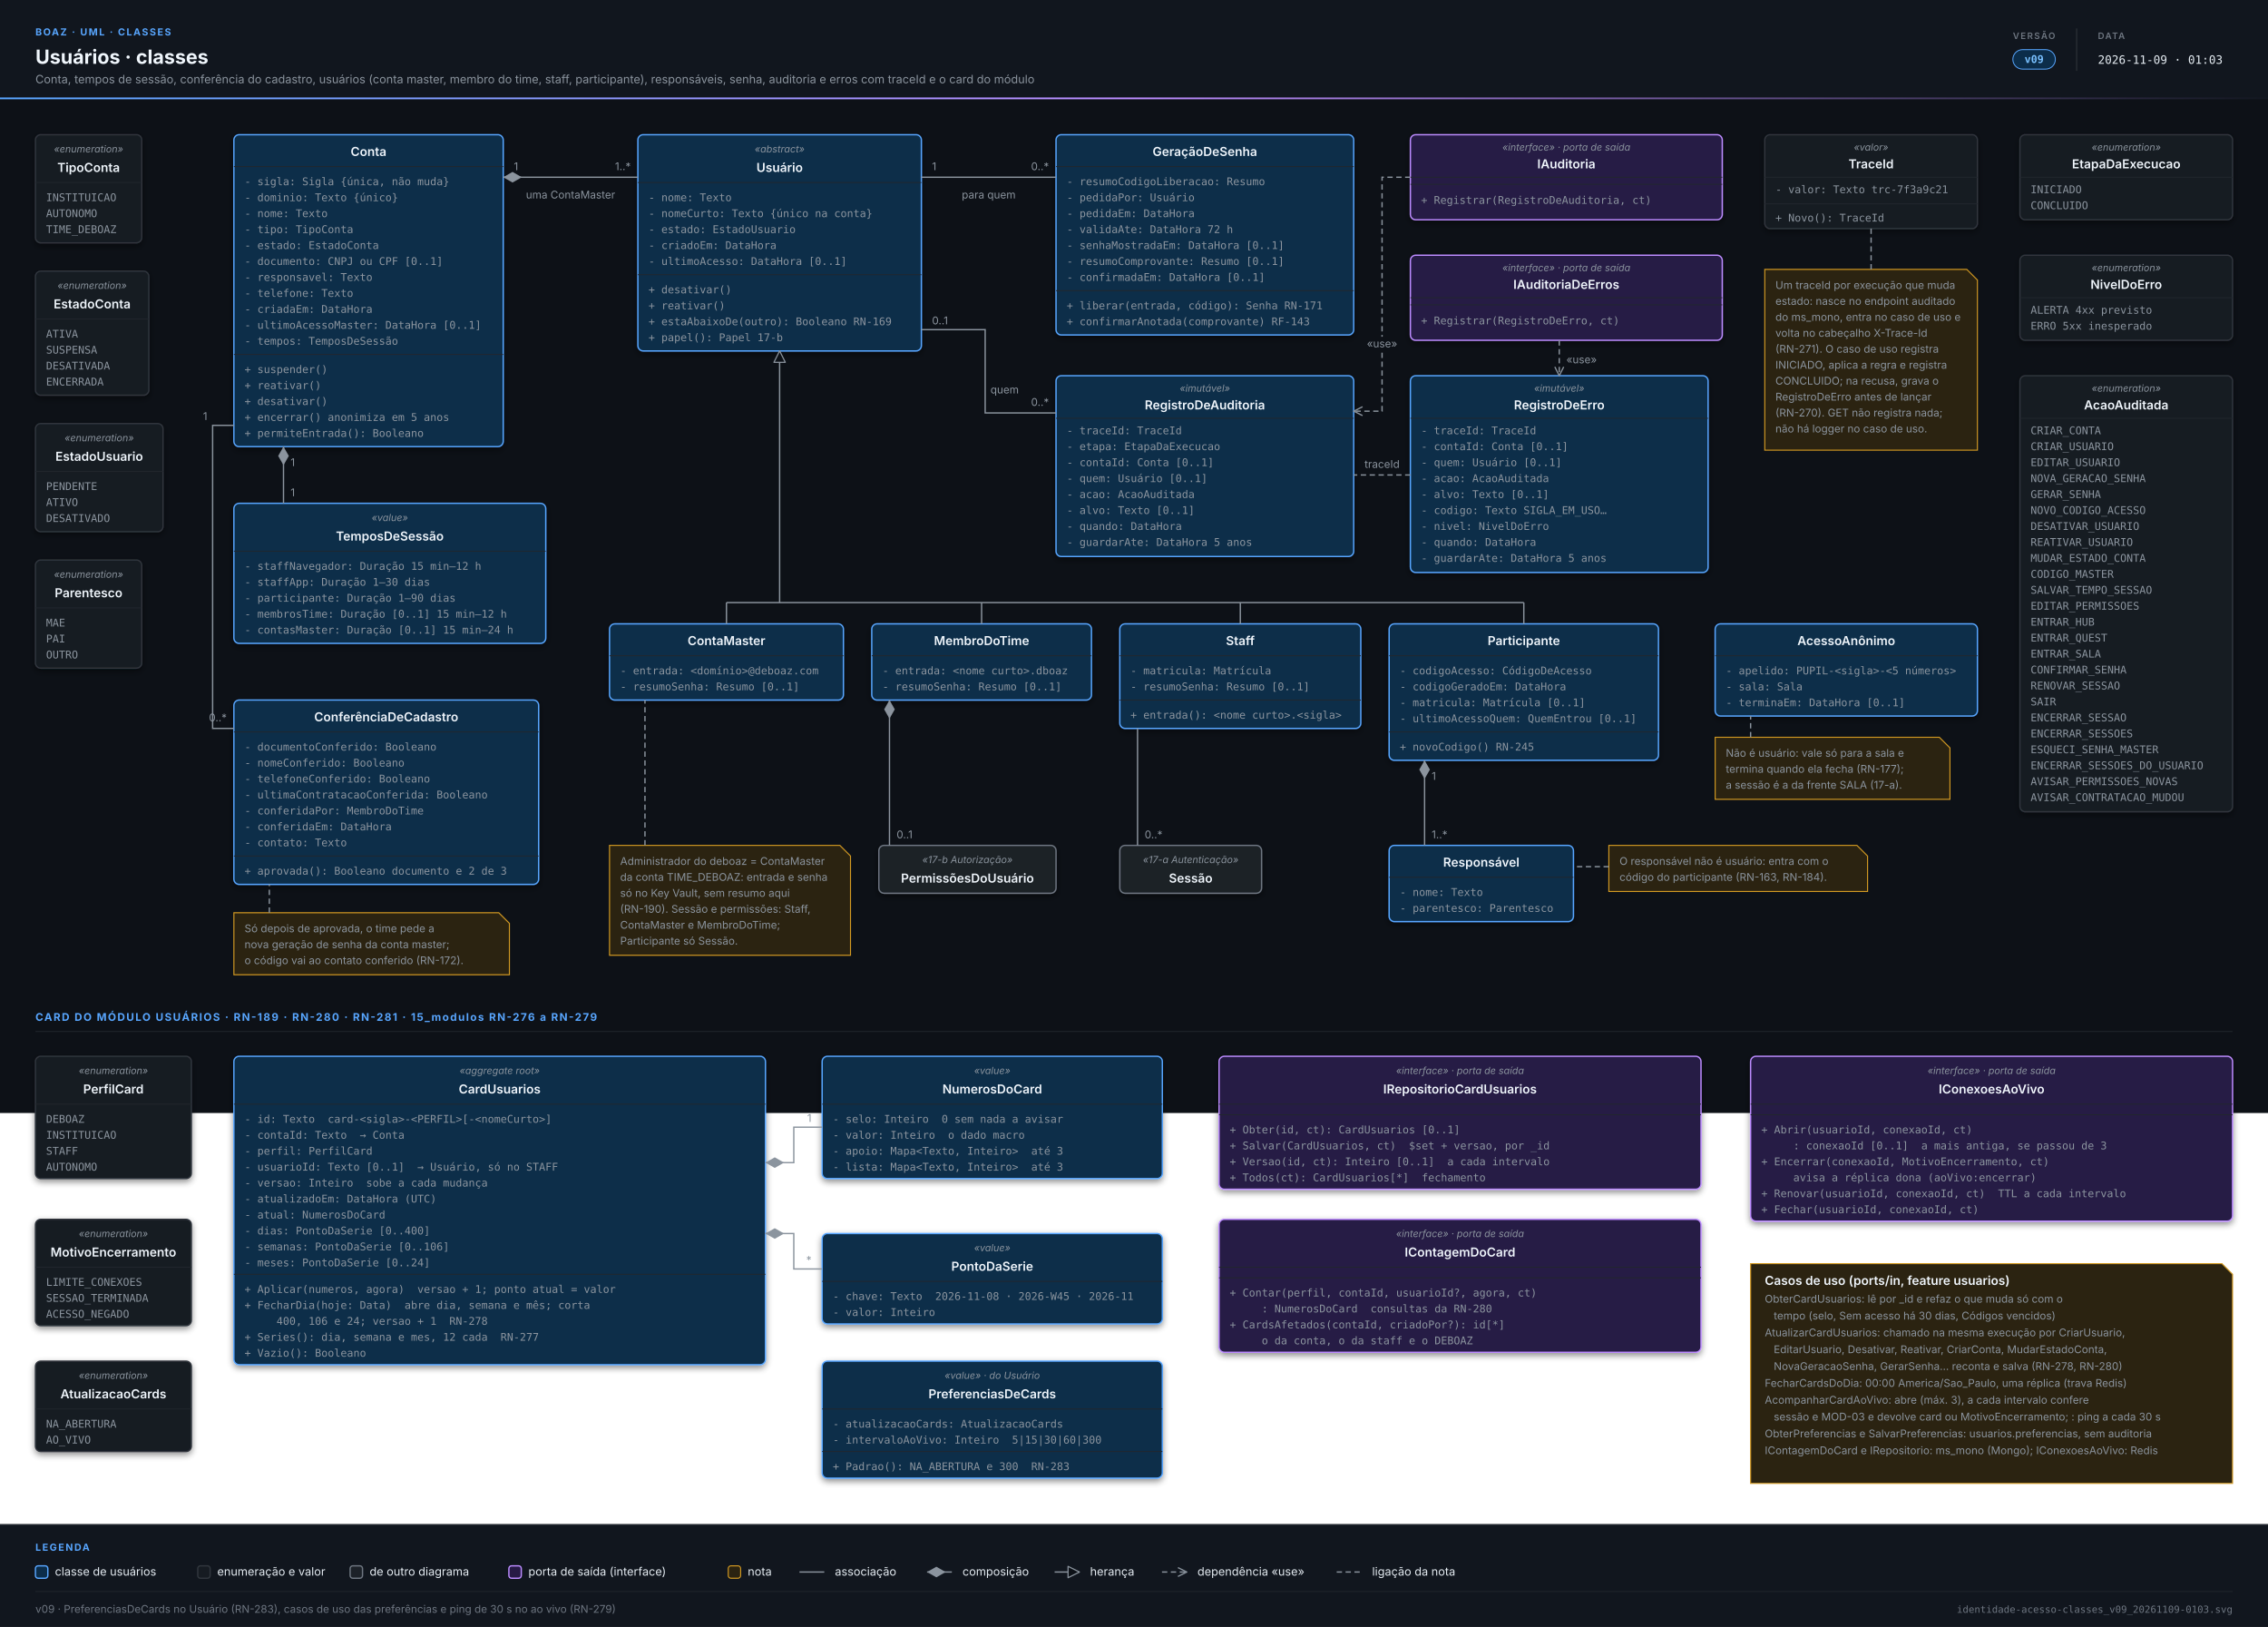
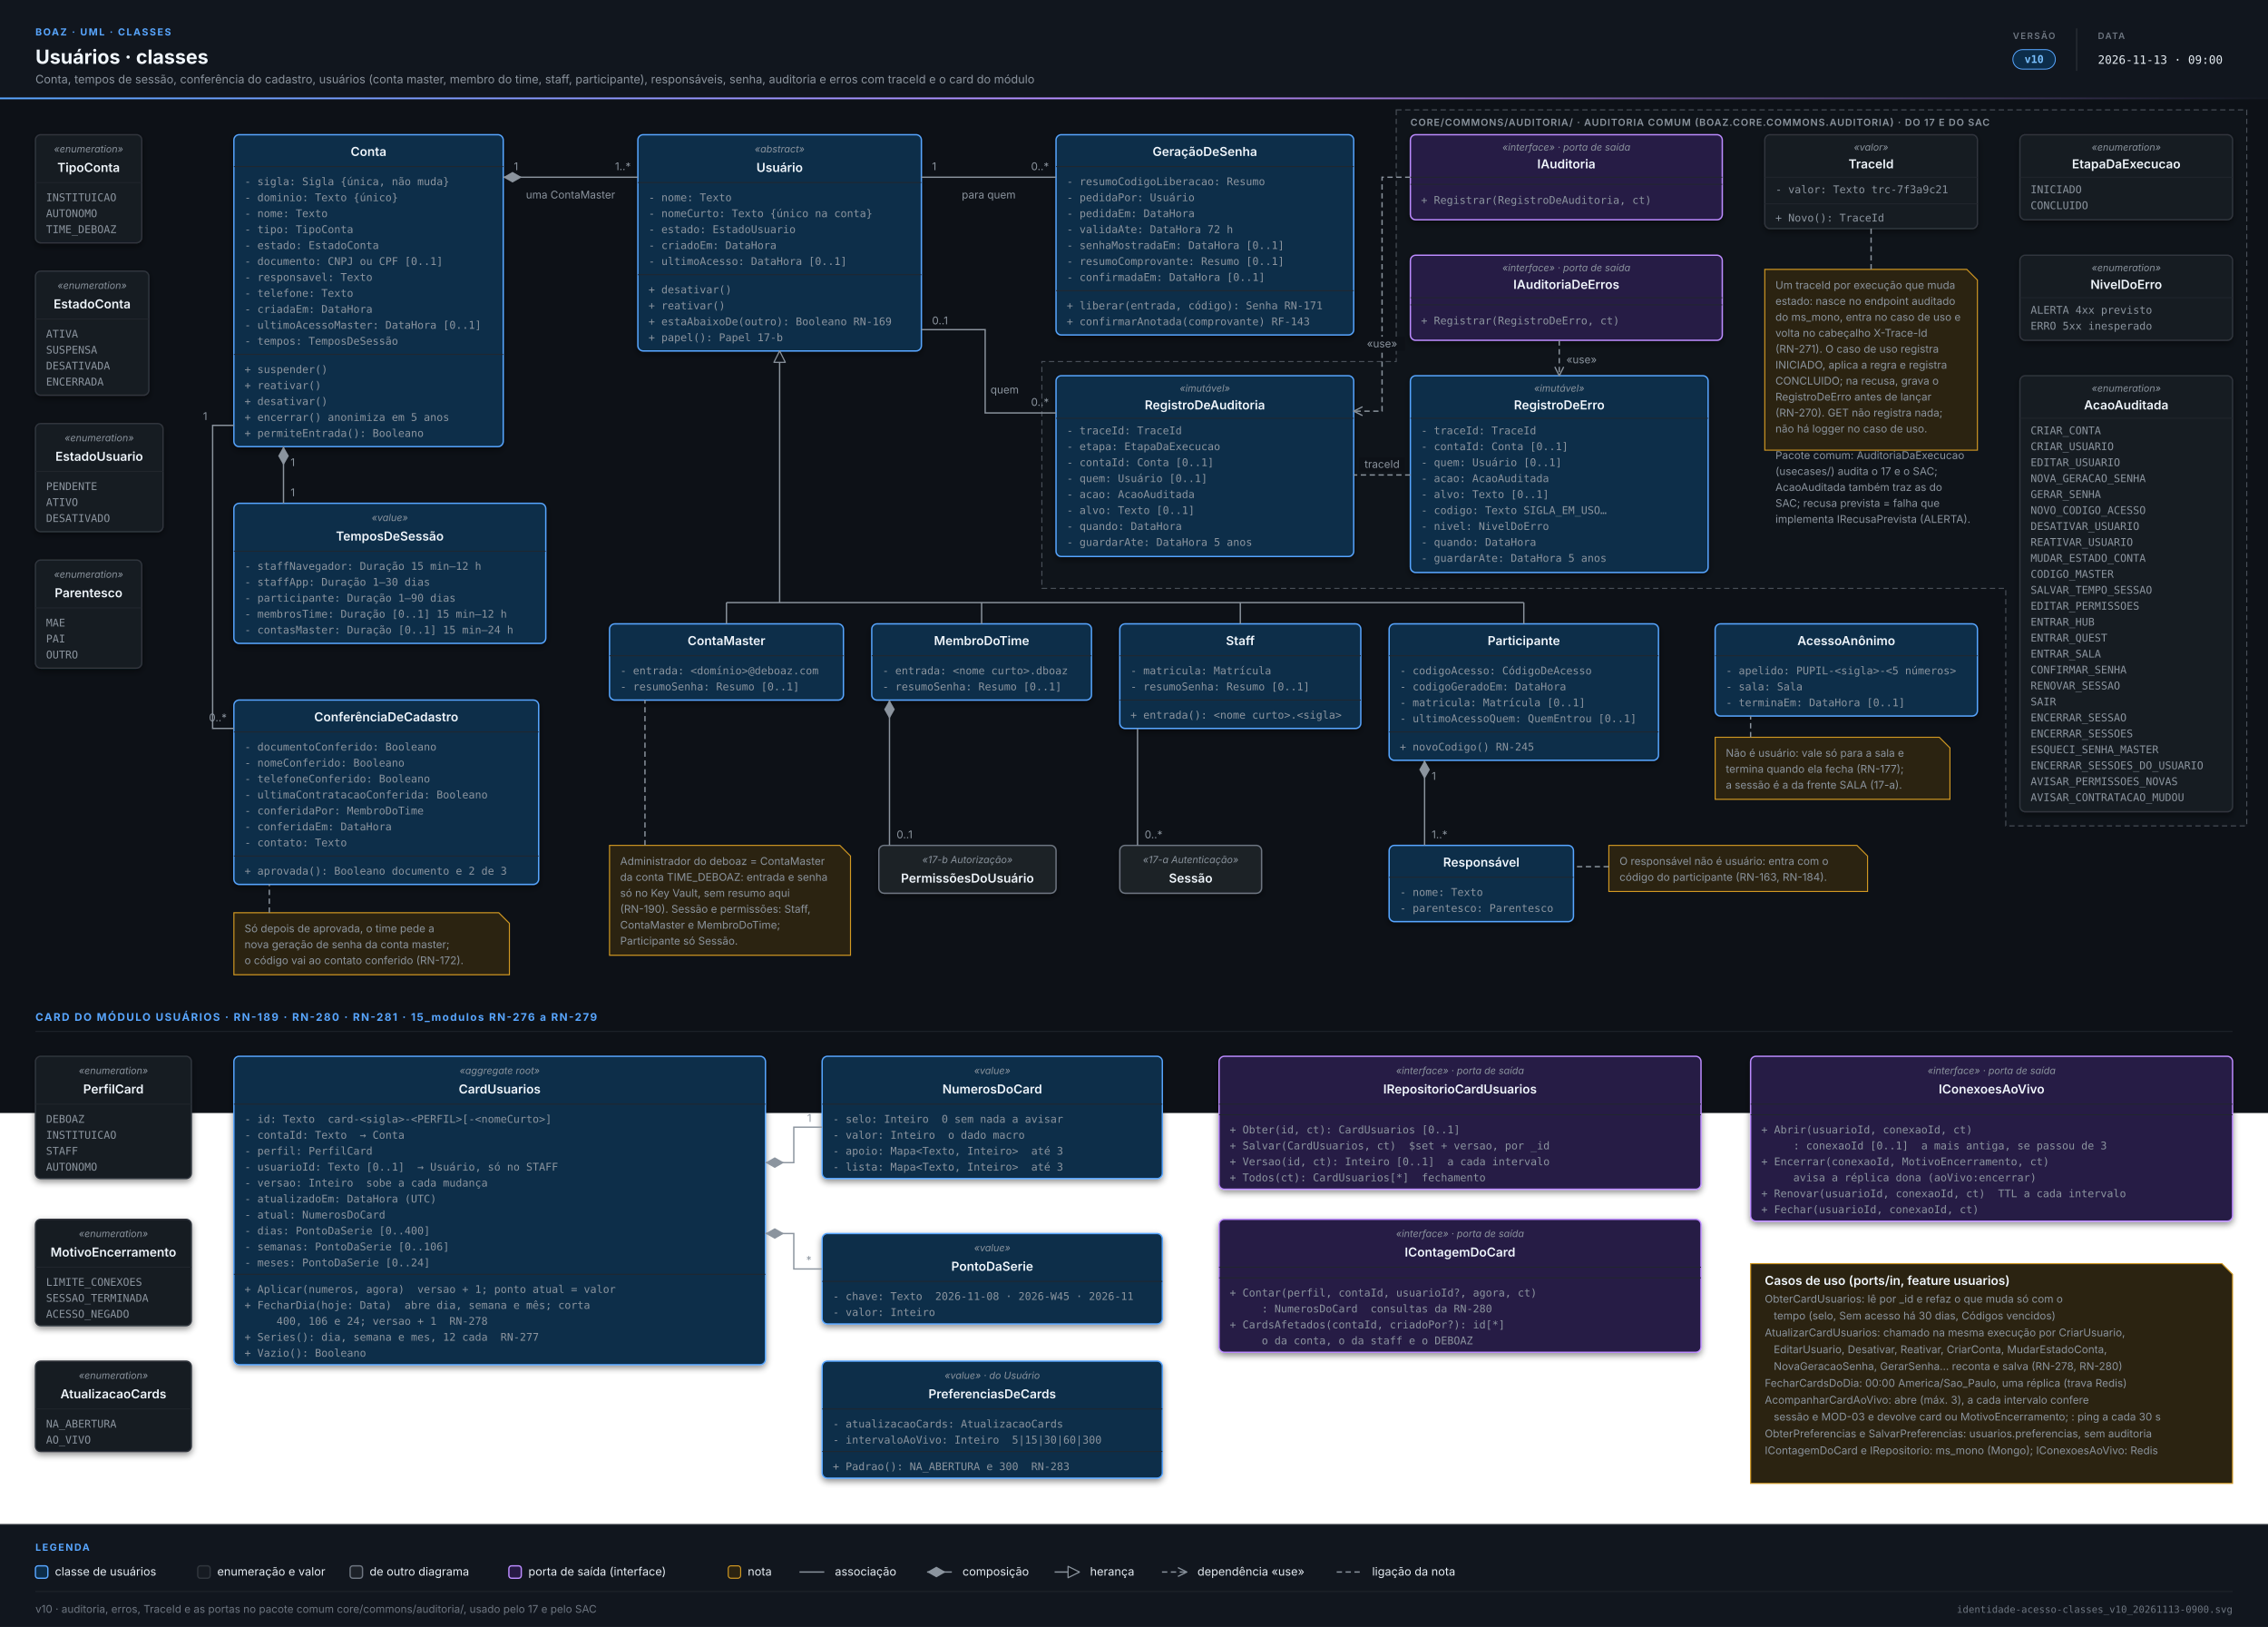
<svg xmlns="http://www.w3.org/2000/svg" viewBox="0 0 2560 1836" width="2560" height="1836">
  <style>
    /* ── base ─────────────────────────────────────────── */
    .bg            { fill: #0d1117; }
    :root          { background: #0d1117; } /* aberto sozinho no navegador, o fundo escuro cobre a janela toda */
    text           { font-family: Inter, "Segoe UI", Roboto, "Helvetica Neue", Helvetica, Arial, sans-serif; font-size: 13px; fill: #e6edf3; }
    .title         { font-size: 22px; font-weight: 700; fill: #f0f6fc; }
    .subtitle      { font-size: 13px; fill: #8b949e; }
    .section       { font-size: 12px; font-weight: 700; letter-spacing: 0.12em; fill: #58a6ff; }
    .label         { font-size: 13px; fill: #e6edf3; }
    .label-strong  { font-size: 14px; font-weight: 600; fill: #f0f6fc; }
    .label-underline { text-decoration: underline; }
    .muted         { font-size: 12px; fill: #8b949e; }
    .mono          { font-family: "JetBrains Mono", "SF Mono", Menlo, Consolas, monospace; font-size: 12px; fill: #8b949e; }
    .divider       { stroke: #21262d; stroke-width: 1; }
    .panel         { fill: #10151c; stroke: #21262d; stroke-width: 1; }

    /* ── nós: uma cor por papel, no máximo 4 por diagrama ── */
    .node          { fill: #161b22; stroke: #30363d; stroke-width: 1.5; }
    .node-face     { fill: #21262d; stroke: #30363d; stroke-width: 1.5; stroke-linejoin: round; }
    .node-blue     { fill: #0c2d4a; stroke: #58a6ff; stroke-width: 1.5; }
    .node-green    { fill: #0f2e1b; stroke: #3fb950; stroke-width: 1.5; }
    .node-purple   { fill: #271a45; stroke: #bc8cff; stroke-width: 1.5; }
    .node-orange   { fill: #3a2410; stroke: #f0883e; stroke-width: 1.5; }
    .node-red      { fill: #3b1219; stroke: #f85149; stroke-width: 1.5; }
    .node-external { fill: #1c2128; stroke: #6e7681; stroke-width: 1.5; }

    /* ── fronteiras (conta, região, rede, módulo) ─────── */
    .boundary       { fill: #161b22; fill-opacity: 0.35; stroke: #484f58; stroke-width: 1.2; stroke-dasharray: 6 4; }
    .boundary-label { font-size: 11px; font-weight: 600; letter-spacing: 0.08em; fill: #8b949e; }

    /* ── arestas e comunicação ─────────────────────────── */
    .edge          { fill: none; stroke: #8b949e; stroke-width: 1.5; }
    .edge-accent   { fill: none; stroke: #58a6ff; stroke-width: 1.8; }
    .edge-async    { stroke-dasharray: 6 4; }
    .edge-data     { stroke-dasharray: 1 5; stroke-linecap: round; stroke-width: 2.2; }
    .edge-label-bg { fill: #0d1117; }
    .arrow-head    { fill: #8b949e; }
    .arrow-accent  { fill: #58a6ff; }
    .lifeline      { stroke: #30363d; stroke-width: 1.2; stroke-dasharray: 4 4; }
    .chip          { fill: #21262d; stroke: #30363d; stroke-width: 1; }
    .chip-text     { font-family: "JetBrains Mono", "SF Mono", Menlo, Consolas, monospace; font-size: 11px; fill: #c9d1d9; }

    /* ── ícones neutros (#ic-*, #uml-*) ───────────────── */
    .ico           { fill: none; stroke: #c9d1d9; stroke-width: 1.5; stroke-linecap: round; stroke-linejoin: round; }
    .ico-fill      { fill: #c9d1d9; }
    .ico-solid     { fill: #161b22; stroke: #c9d1d9; stroke-width: 1.5; stroke-linejoin: round; }

    /* ── notação UML ───────────────────────────────────── */
    .ink           { fill: #e6edf3; }
    .ink-ring      { fill: none; stroke: #e6edf3; stroke-width: 1.5; }
    .node-note     { fill: #2b2311; stroke: #d29922; stroke-width: 1.2; }
    .uml-keyword   { font-size: 11px; font-style: italic; fill: #8b949e; }
    .activation    { fill: #21262d; stroke: #8b949e; stroke-width: 1.2; }
    .frame-tag     { fill: #21262d; stroke: #484f58; stroke-width: 1.2; }
    .frame-op      { font-size: 11px; font-weight: 700; fill: #c9d1d9; }
    .arrow-open    { fill: none; stroke: #8b949e; stroke-width: 1.4; stroke-linejoin: round; }
    .arrow-hollow  { fill: #0d1117; stroke: #8b949e; stroke-width: 1.2; stroke-linejoin: round; }

    /* ── marca d'água: topo e rodapé (seção 7) ────────── */
    .wm-band       { fill: #11161e; }
    .wm-accent     { fill: url(#marca-acento); }
    .wm-sep        { stroke: #30363d; stroke-width: 1; }
    .wm-frame      { fill: none; stroke: #30363d; stroke-width: 1; }
    .wm-eyebrow    { font-size: 11px; font-weight: 700; letter-spacing: 0.14em; fill: #58a6ff; }
    .wm-meta-label { font-size: 10px; font-weight: 600; letter-spacing: 0.14em; fill: #6e7681; }
    .wm-meta-value { font-family: "JetBrains Mono", "SF Mono", Menlo, Consolas, monospace; font-size: 13px; fill: #e6edf3; }
    .wm-badge      { fill: #0c2d4a; stroke: #58a6ff; stroke-width: 1; }
    .wm-badge-text { font-family: "JetBrains Mono", "SF Mono", Menlo, Consolas, monospace; font-size: 12px; font-weight: 700; fill: #79c0ff; }
    .wm-file       { font-family: "JetBrains Mono", "SF Mono", Menlo, Consolas, monospace; font-size: 11px; fill: #6e7681; }
    .footer        { font-size: 12px; fill: #6e7681; }
  </style>
  <defs>
    <marker id="seta" viewBox="0 0 10 10" refX="9" refY="5" markerWidth="7" markerHeight="7" orient="auto-start-reverse">
      <path d="M0,0 L10,5 L0,10 z" class="arrow-head" />
    </marker>
    <marker id="seta-destaque" viewBox="0 0 10 10" refX="9" refY="5" markerWidth="7" markerHeight="7" orient="auto-start-reverse">
      <path d="M0,0 L10,5 L0,10 z" class="arrow-accent" />
    </marker>
    <marker id="seta-aberta" viewBox="-1 -1 12 12" refX="10" refY="5" markerWidth="8" markerHeight="8" orient="auto-start-reverse">
      <path d="M0,0 L10,5 L0,10" class="arrow-open" />
    </marker>
    <marker id="heranca" viewBox="-1 -1 14 14" refX="12" refY="6" markerWidth="10" markerHeight="10" orient="auto-start-reverse">
      <path d="M0,0 L12,6 L0,12 z" class="arrow-hollow" />
    </marker>
    <marker id="extensao" viewBox="-1 -1 14 14" refX="12" refY="6" markerWidth="10" markerHeight="10" orient="auto-start-reverse">
      <path d="M0,0 L12,6 L0,12 z" class="arrow-head" />
    </marker>
    <marker id="composicao" viewBox="-1 -1 16 10" refX="14" refY="4" markerWidth="16" markerHeight="11" orient="auto-start-reverse">
      <path d="M0,4 L7,0 L14,4 L7,8 z" class="arrow-head" />
    </marker>
    <marker id="agregacao" viewBox="-1 -1 16 10" refX="14" refY="4" markerWidth="16" markerHeight="11" orient="auto-start-reverse">
      <path d="M0,4 L7,0 L14,4 L7,8 z" class="arrow-hollow" />
    </marker>
    <marker id="er-um" viewBox="0 0 16 12" refX="16" refY="6" markerWidth="16" markerHeight="12" markerUnits="userSpaceOnUse" orient="auto-start-reverse">
      <path d="M6,0 V12 M10,0 V12" class="arrow-open" />
    </marker>
    <marker id="er-muitos" viewBox="0 0 16 12" refX="16" refY="6" markerWidth="16" markerHeight="12" markerUnits="userSpaceOnUse" orient="auto-start-reverse">
      <path d="M4,0 V12 M6,6 L16,0 M6,6 L16,12" class="arrow-open" />
    </marker>
    <filter id="sombra" x="-10%" y="-10%" width="120%" height="140%">
      <feDropShadow dx="0" dy="3" stdDeviation="4" flood-color="#000000" flood-opacity="0.45" />
    </filter>
    <linearGradient id="marca-acento" x1="0" y1="0" x2="1" y2="0">
      <stop offset="0" stop-color="#58a6ff" />
      <stop offset="0.5" stop-color="#bc8cff" />
      <stop offset="1" stop-color="#bc8cff" stop-opacity="0" />
    </linearGradient>
  </defs>
  <rect class="bg" x="0" y="0" width="2560" height="1256" />
  <g id="marca-topo">
    <rect class="wm-band" x="0" y="0" width="2560" height="112" />
    <rect class="wm-accent" x="0" y="110" width="2560" height="2" />
    <text class="wm-eyebrow" x="40" y="40">BOAZ · UML · CLASSES</text>
    <text class="title" x="40" y="72">Usuários · classes</text>
    <text class="subtitle" x="40" y="94">Conta, tempos de sessão, conferência do cadastro, usuários (conta master, membro do time, staff, participante), responsáveis, senha, auditoria e erros com traceId e o card do módulo</text>
    <text class="wm-meta-label" x="2272" y="44">VERSÃO</text>
    <rect class="wm-badge" x="2272" y="56" width="48" height="22" rx="11" />
-     <text class="wm-badge-text" x="2296" y="71" text-anchor="middle">v09</text>
+     <text class="wm-badge-text" x="2296" y="71" text-anchor="middle">v10</text>
    <line class="wm-sep" x1="2344" y1="32" x2="2344" y2="80" />
    <text class="wm-meta-label" x="2368" y="44">DATA</text>
-     <text class="wm-meta-value" x="2368" y="72">2026-11-09 · 01:03</text>
+     <text class="wm-meta-value" x="2368" y="72">2026-11-13 · 09:00</text>
  </g>
  <g id="desenho" transform="translate(0,152)">
+     <g id="pacote-auditoria">
+       <path class="boundary" d="M1576,-28 H2536 V780 H2264 V512 H1176 V256 H1576 Z" />
+       <text class="boundary-label" x="1592" y="-10">CORE/COMMONS/AUDITORIA/ · AUDITORIA COMUM (BOAZ.CORE.COMMONS.AUDITORIA) · DO 17 E DO SAC</text>
+     </g>
    <g id="tipo-conta" filter="url(#sombra)">
      <rect class="node" x="40" y="0" width="120" height="122" rx="6" />
    </g>
    <text class="uml-keyword" x="100.0" y="20" text-anchor="middle">«enumeration»</text>
    <text class="label-strong" x="100.0" y="42" text-anchor="middle">TipoConta</text>
    <line class="divider" x1="40" y1="54" x2="160" y2="54" />
    <text class="mono" x="52" y="75">INSTITUICAO</text>
    <text class="mono" x="52" y="93">AUTONOMO</text>
    <text class="mono" x="52" y="111">TIME_DEBOAZ</text>
    <g id="estado-conta" filter="url(#sombra)">
      <rect class="node" x="40" y="154" width="128" height="140" rx="6" />
    </g>
    <text class="uml-keyword" x="104.0" y="174" text-anchor="middle">«enumeration»</text>
    <text class="label-strong" x="104.0" y="196" text-anchor="middle">EstadoConta</text>
    <line class="divider" x1="40" y1="208" x2="168" y2="208" />
    <text class="mono" x="52" y="229">ATIVA</text>
    <text class="mono" x="52" y="247">SUSPENSA</text>
    <text class="mono" x="52" y="265">DESATIVADA</text>
    <text class="mono" x="52" y="283">ENCERRADA</text>
    <g id="estado-usuario" filter="url(#sombra)">
      <rect class="node" x="40" y="326" width="144" height="122" rx="6" />
    </g>
    <text class="uml-keyword" x="112.0" y="346" text-anchor="middle">«enumeration»</text>
    <text class="label-strong" x="112.0" y="368" text-anchor="middle">EstadoUsuario</text>
    <line class="divider" x1="40" y1="380" x2="184" y2="380" />
    <text class="mono" x="52" y="401">PENDENTE</text>
    <text class="mono" x="52" y="419">ATIVO</text>
    <text class="mono" x="52" y="437">DESATIVADO</text>
    <g id="parentesco" filter="url(#sombra)">
      <rect class="node" x="40" y="480" width="120" height="122" rx="6" />
    </g>
    <text class="uml-keyword" x="100.0" y="500" text-anchor="middle">«enumeration»</text>
    <text class="label-strong" x="100.0" y="522" text-anchor="middle">Parentesco</text>
    <line class="divider" x1="40" y1="534" x2="160" y2="534" />
    <text class="mono" x="52" y="555">MAE</text>
    <text class="mono" x="52" y="573">PAI</text>
    <text class="mono" x="52" y="591">OUTRO</text>
    <g id="conta" filter="url(#sombra)">
      <rect class="node-blue" x="264" y="0" width="304" height="352" rx="6" />
    </g>
    <text class="label-strong" x="416.0" y="24" text-anchor="middle">Conta</text>
    <line class="divider" x1="264" y1="36" x2="568" y2="36" />
    <text class="mono" x="276" y="57">- sigla: Sigla {única, não muda}</text>
    <text class="mono" x="276" y="75">- dominio: Texto {único}</text>
    <text class="mono" x="276" y="93">- nome: Texto</text>
    <text class="mono" x="276" y="111">- tipo: TipoConta</text>
    <text class="mono" x="276" y="129">- estado: EstadoConta</text>
    <text class="mono" x="276" y="147">- documento: CNPJ ou CPF [0..1]</text>
    <text class="mono" x="276" y="165">- responsavel: Texto</text>
    <text class="mono" x="276" y="183">- telefone: Texto</text>
    <text class="mono" x="276" y="201">- criadaEm: DataHora</text>
    <text class="mono" x="276" y="219">- ultimoAcessoMaster: DataHora [0..1]</text>
    <text class="mono" x="276" y="237">- tempos: TemposDeSessão</text>
    <line class="divider" x1="264" y1="248" x2="568" y2="248" />
    <text class="mono" x="276" y="269">+ suspender()</text>
    <text class="mono" x="276" y="287">+ reativar()</text>
    <text class="mono" x="276" y="305">+ desativar()</text>
    <text class="mono" x="276" y="323">+ encerrar()  anonimiza em 5 anos</text>
    <text class="mono" x="276" y="341">+ permiteEntrada(): Booleano</text>
    <g id="tempos" filter="url(#sombra)">
      <rect class="node-blue" x="264" y="416" width="352" height="158" rx="6" />
    </g>
    <text class="uml-keyword" x="440.0" y="436" text-anchor="middle">«value»</text>
    <text class="label-strong" x="440.0" y="458" text-anchor="middle">TemposDeSessão</text>
    <line class="divider" x1="264" y1="470" x2="616" y2="470" />
    <text class="mono" x="276" y="491">- staffNavegador: Duração  15 min–12 h</text>
    <text class="mono" x="276" y="509">- staffApp: Duração  1–30 dias</text>
    <text class="mono" x="276" y="527">- participante: Duração  1–90 dias</text>
    <text class="mono" x="276" y="545">- membrosTime: Duração [0..1]  15 min–12 h</text>
    <text class="mono" x="276" y="563">- contasMaster: Duração [0..1]  15 min–24 h</text>
    <g id="conferencia" filter="url(#sombra)">
      <rect class="node-blue" x="264" y="638" width="344" height="208" rx="6" />
    </g>
    <text class="label-strong" x="436.0" y="662" text-anchor="middle">ConferênciaDeCadastro</text>
    <line class="divider" x1="264" y1="674" x2="608" y2="674" />
    <text class="mono" x="276" y="695">- documentoConferido: Booleano</text>
    <text class="mono" x="276" y="713">- nomeConferido: Booleano</text>
    <text class="mono" x="276" y="731">- telefoneConferido: Booleano</text>
    <text class="mono" x="276" y="749">- ultimaContratacaoConferida: Booleano</text>
    <text class="mono" x="276" y="767">- conferidaPor: MembroDoTime</text>
    <text class="mono" x="276" y="785">- conferidaEm: DataHora</text>
    <text class="mono" x="276" y="803">- contato: Texto</text>
    <line class="divider" x1="264" y1="814" x2="608" y2="814" />
    <text class="mono" x="276" y="835">+ aprovada(): Booleano  documento e 2 de 3</text>
    <g id="usuario" filter="url(#sombra)">
      <rect class="node-blue" x="720" y="0" width="320" height="244" rx="6" />
    </g>
    <text class="uml-keyword" x="880.0" y="20" text-anchor="middle">«abstract»</text>
    <text class="label-strong" x="880.0" y="42" text-anchor="middle">Usuário</text>
    <line class="divider" x1="720" y1="54" x2="1040" y2="54" />
    <text class="mono" x="732" y="75">- nome: Texto</text>
    <text class="mono" x="732" y="93">- nomeCurto: Texto {único na conta}</text>
    <text class="mono" x="732" y="111">- estado: EstadoUsuario</text>
    <text class="mono" x="732" y="129">- criadoEm: DataHora</text>
    <text class="mono" x="732" y="147">- ultimoAcesso: DataHora [0..1]</text>
    <line class="divider" x1="720" y1="158" x2="1040" y2="158" />
    <text class="mono" x="732" y="179">+ desativar()</text>
    <text class="mono" x="732" y="197">+ reativar()</text>
    <text class="mono" x="732" y="215">+ estaAbaixoDe(outro): Booleano  RN-169</text>
    <text class="mono" x="732" y="233">+ papel(): Papel  17-b</text>
    <g id="geracao" filter="url(#sombra)">
      <rect class="node-blue" x="1192" y="0" width="336" height="226" rx="6" />
    </g>
    <text class="label-strong" x="1360.0" y="24" text-anchor="middle">GeraçãoDeSenha</text>
    <line class="divider" x1="1192" y1="36" x2="1528" y2="36" />
    <text class="mono" x="1204" y="57">- resumoCodigoLiberacao: Resumo</text>
    <text class="mono" x="1204" y="75">- pedidaPor: Usuário</text>
    <text class="mono" x="1204" y="93">- pedidaEm: DataHora</text>
    <text class="mono" x="1204" y="111">- validaAte: DataHora  72 h</text>
    <text class="mono" x="1204" y="129">- senhaMostradaEm: DataHora [0..1]</text>
    <text class="mono" x="1204" y="147">- resumoComprovante: Resumo [0..1]</text>
    <text class="mono" x="1204" y="165">- confirmadaEm: DataHora [0..1]</text>
    <line class="divider" x1="1192" y1="176" x2="1528" y2="176" />
    <text class="mono" x="1204" y="197">+ liberar(entrada, código): Senha  RN-171</text>
    <text class="mono" x="1204" y="215">+ confirmarAnotada(comprovante)  RF-143</text>
    <g id="auditoria" filter="url(#sombra)">
      <rect class="node-blue" x="1192" y="272" width="336" height="204" rx="6" />
    </g>
    <text class="uml-keyword" x="1360.0" y="290" text-anchor="middle">«imutável»</text>
    <text class="label-strong" x="1360.0" y="310" text-anchor="middle">RegistroDeAuditoria</text>
    <line class="divider" x1="1192" y1="320" x2="1528" y2="320" />
    <text class="mono" x="1204" y="338">- traceId: TraceId</text>
    <text class="mono" x="1204" y="356">- etapa: EtapaDaExecucao</text>
    <text class="mono" x="1204" y="374">- contaId: Conta [0..1]</text>
    <text class="mono" x="1204" y="392">- quem: Usuário [0..1]</text>
    <text class="mono" x="1204" y="410">- acao: AcaoAuditada</text>
    <text class="mono" x="1204" y="428">- alvo: Texto [0..1]</text>
    <text class="mono" x="1204" y="446">- quando: DataHora</text>
    <text class="mono" x="1204" y="464">- guardarAte: DataHora  5 anos</text>
    <g id="registro-erro" filter="url(#sombra)">
      <rect class="node-blue" x="1592" y="272" width="336" height="222" rx="6" />
    </g>
    <text class="uml-keyword" x="1760.0" y="290" text-anchor="middle">«imutável»</text>
    <text class="label-strong" x="1760.0" y="310" text-anchor="middle">RegistroDeErro</text>
    <line class="divider" x1="1592" y1="320" x2="1928" y2="320" />
    <text class="mono" x="1604" y="338">- traceId: TraceId</text>
    <text class="mono" x="1604" y="356">- contaId: Conta [0..1]</text>
    <text class="mono" x="1604" y="374">- quem: Usuário [0..1]</text>
    <text class="mono" x="1604" y="392">- acao: AcaoAuditada</text>
    <text class="mono" x="1604" y="410">- alvo: Texto [0..1]</text>
    <text class="mono" x="1604" y="428">- codigo: Texto  SIGLA_EM_USO…</text>
    <text class="mono" x="1604" y="446">- nivel: NivelDoErro</text>
    <text class="mono" x="1604" y="464">- quando: DataHora</text>
    <text class="mono" x="1604" y="482">- guardarAte: DataHora  5 anos</text>
    <g id="porta-auditoria" filter="url(#sombra)">
      <rect class="node-purple" x="1592" y="0" width="352" height="96" rx="6" />
    </g>
    <text class="uml-keyword" x="1768.0" y="18" text-anchor="middle">«interface» · porta de saída</text>
    <text class="label-strong" x="1768.0" y="38" text-anchor="middle">IAuditoria</text>
    <line class="divider" x1="1592" y1="48" x2="1944" y2="48" />
    <line class="divider" x1="1592" y1="56" x2="1944" y2="56" />
    <text class="mono" x="1604" y="78">+ Registrar(RegistroDeAuditoria, ct)</text>
    <g id="porta-auditoria-erros" filter="url(#sombra)">
      <rect class="node-purple" x="1592" y="136" width="352" height="96" rx="6" />
    </g>
    <text class="uml-keyword" x="1768.0" y="154" text-anchor="middle">«interface» · porta de saída</text>
    <text class="label-strong" x="1768.0" y="174" text-anchor="middle">IAuditoriaDeErros</text>
    <line class="divider" x1="1592" y1="184" x2="1944" y2="184" />
    <line class="divider" x1="1592" y1="192" x2="1944" y2="192" />
    <text class="mono" x="1604" y="214">+ Registrar(RegistroDeErro, ct)</text>
    <g id="trace-id" filter="url(#sombra)">
      <rect class="node" x="1992" y="0" width="240" height="106" rx="6" />
    </g>
    <text class="uml-keyword" x="2112.0" y="18" text-anchor="middle">«valor»</text>
    <text class="label-strong" x="2112.0" y="38" text-anchor="middle">TraceId</text>
    <line class="divider" x1="1992" y1="48" x2="2232" y2="48" />
    <text class="mono" x="2004" y="66">- valor: Texto  trc-7f3a9c21</text>
    <line class="divider" x1="1992" y1="78" x2="2232" y2="78" />
    <text class="mono" x="2004" y="98">+ Novo(): TraceId</text>
    <g id="etapa-execucao" filter="url(#sombra)">
      <rect class="node" x="2280" y="0" width="240" height="96" rx="6" />
    </g>
    <text class="uml-keyword" x="2400.0" y="18" text-anchor="middle">«enumeration»</text>
    <text class="label-strong" x="2400.0" y="38" text-anchor="middle">EtapaDaExecucao</text>
    <line class="divider" x1="2280" y1="48" x2="2520" y2="48" />
    <text class="mono" x="2292" y="66">INICIADO</text>
    <text class="mono" x="2292" y="84">CONCLUIDO</text>
    <g id="nivel-erro" filter="url(#sombra)">
      <rect class="node" x="2280" y="136" width="240" height="96" rx="6" />
    </g>
    <text class="uml-keyword" x="2400.0" y="154" text-anchor="middle">«enumeration»</text>
    <text class="label-strong" x="2400.0" y="174" text-anchor="middle">NivelDoErro</text>
    <line class="divider" x1="2280" y1="184" x2="2520" y2="184" />
    <text class="mono" x="2292" y="202">ALERTA  4xx previsto</text>
    <text class="mono" x="2292" y="220">ERRO  5xx inesperado</text>
    <g id="acao-auditada" filter="url(#sombra)">
      <rect class="node" x="2280" y="272" width="240" height="492" rx="6" />
    </g>
    <text class="uml-keyword" x="2400.0" y="290" text-anchor="middle">«enumeration»</text>
    <text class="label-strong" x="2400.0" y="310" text-anchor="middle">AcaoAuditada</text>
    <line class="divider" x1="2280" y1="320" x2="2520" y2="320" />
    <text class="mono" x="2292" y="338">CRIAR_CONTA</text>
    <text class="mono" x="2292" y="356">CRIAR_USUARIO</text>
    <text class="mono" x="2292" y="374">EDITAR_USUARIO</text>
    <text class="mono" x="2292" y="392">NOVA_GERACAO_SENHA</text>
    <text class="mono" x="2292" y="410">GERAR_SENHA</text>
    <text class="mono" x="2292" y="428">NOVO_CODIGO_ACESSO</text>
    <text class="mono" x="2292" y="446">DESATIVAR_USUARIO</text>
    <text class="mono" x="2292" y="464">REATIVAR_USUARIO</text>
    <text class="mono" x="2292" y="482">MUDAR_ESTADO_CONTA</text>
    <text class="mono" x="2292" y="500">CODIGO_MASTER</text>
    <text class="mono" x="2292" y="518">SALVAR_TEMPO_SESSAO</text>
    <text class="mono" x="2292" y="536">EDITAR_PERMISSOES</text>
    <text class="mono" x="2292" y="554">ENTRAR_HUB</text>
    <text class="mono" x="2292" y="572">ENTRAR_QUEST</text>
    <text class="mono" x="2292" y="590">ENTRAR_SALA</text>
    <text class="mono" x="2292" y="608">CONFIRMAR_SENHA</text>
    <text class="mono" x="2292" y="626">RENOVAR_SESSAO</text>
    <text class="mono" x="2292" y="644">SAIR</text>
    <text class="mono" x="2292" y="662">ENCERRAR_SESSAO</text>
    <text class="mono" x="2292" y="680">ENCERRAR_SESSOES</text>
    <text class="mono" x="2292" y="698">ESQUECI_SENHA_MASTER</text>
    <text class="mono" x="2292" y="716">ENCERRAR_SESSOES_DO_USUARIO</text>
    <text class="mono" x="2292" y="734">AVISAR_PERMISSOES_NOVAS</text>
    <text class="mono" x="2292" y="752">AVISAR_CONTRATACAO_MUDOU</text>
    <path class="edge edge-async" d="M1592,48 L1560,48 L1560,312 L1528,312" marker-end="url(#seta-aberta)" />
    <rect class="edge-label-bg" x="1534" y="228" width="52" height="16" />
    <text class="muted" x="1560" y="240" text-anchor="middle">«use»</text>
    <path class="edge edge-async" d="M1760,232 L1760,272" marker-end="url(#seta-aberta)" />
    <text class="muted" x="1768" y="258" text-anchor="start">«use»</text>
    <path class="edge edge-async" d="M1592,384 L1528,384" />
    <rect class="edge-label-bg" x="1534" y="364" width="52" height="16" />
    <text class="muted" x="1560" y="376" text-anchor="middle">traceId</text>
    <path class="node-note" d="M1992,152 H2220 L2232,164 V356 H1992 Z" />
    <text class="muted" x="2004" y="174" text-anchor="start">Um traceId por execução que muda</text>
    <text class="muted" x="2004" y="192" text-anchor="start">estado: nasce no endpoint auditado</text>
    <text class="muted" x="2004" y="210" text-anchor="start">do ms_mono, entra no caso de uso e</text>
    <text class="muted" x="2004" y="228" text-anchor="start">volta no cabeçalho X-Trace-Id</text>
    <text class="muted" x="2004" y="246" text-anchor="start">(RN-271). O caso de uso registra</text>
    <text class="muted" x="2004" y="264" text-anchor="start">INICIADO, aplica a regra e registra</text>
    <text class="muted" x="2004" y="282" text-anchor="start">CONCLUIDO; na recusa, grava o</text>
    <text class="muted" x="2004" y="300" text-anchor="start">RegistroDeErro antes de lançar</text>
    <text class="muted" x="2004" y="318" text-anchor="start">(RN-270). GET não registra nada;</text>
    <text class="muted" x="2004" y="336" text-anchor="start">não há logger no caso de uso.</text>
+     <text class="muted" x="2004" y="366" text-anchor="start">Pacote comum: AuditoriaDaExecucao</text>
+     <text class="muted" x="2004" y="384" text-anchor="start">(usecases/) audita o 17 e o SAC;</text>
+     <text class="muted" x="2004" y="402" text-anchor="start">AcaoAuditada também traz as do</text>
+     <text class="muted" x="2004" y="420" text-anchor="start">SAC; recusa prevista = falha que</text>
+     <text class="muted" x="2004" y="438" text-anchor="start">implementa IRecusaPrevista (ALERTA).</text>
    <path class="edge edge-async" d="M2112,152 L2112,106" />
    <g id="master" filter="url(#sombra)">
      <rect class="node-blue" x="688" y="552" width="264" height="86" rx="6" />
    </g>
    <text class="label-strong" x="820.0" y="576" text-anchor="middle">ContaMaster</text>
    <line class="divider" x1="688" y1="588" x2="952" y2="588" />
    <text class="mono" x="700" y="609">- entrada: &lt;domínio&gt;@deboaz.com</text>
    <text class="mono" x="700" y="627">- resumoSenha: Resumo [0..1]</text>
    <g id="membro" filter="url(#sombra)">
      <rect class="node-blue" x="984" y="552" width="248" height="86" rx="6" />
    </g>
    <text class="label-strong" x="1108.0" y="576" text-anchor="middle">MembroDoTime</text>
    <line class="divider" x1="984" y1="588" x2="1232" y2="588" />
    <text class="mono" x="996" y="609">- entrada: &lt;nome curto&gt;.dboaz</text>
    <text class="mono" x="996" y="627">- resumoSenha: Resumo [0..1]</text>
    <g id="staff" filter="url(#sombra)">
      <rect class="node-blue" x="1264" y="552" width="272" height="118" rx="6" />
    </g>
    <text class="label-strong" x="1400.0" y="576" text-anchor="middle">Staff</text>
    <line class="divider" x1="1264" y1="588" x2="1536" y2="588" />
    <text class="mono" x="1276" y="609">- matricula: Matrícula</text>
    <text class="mono" x="1276" y="627">- resumoSenha: Resumo [0..1]</text>
    <line class="divider" x1="1264" y1="638" x2="1536" y2="638" />
    <text class="mono" x="1276" y="659">+ entrada(): &lt;nome curto&gt;.&lt;sigla&gt;</text>
    <g id="participante" filter="url(#sombra)">
      <rect class="node-blue" x="1568" y="552" width="304" height="154" rx="6" />
    </g>
    <text class="label-strong" x="1720.0" y="576" text-anchor="middle">Participante</text>
    <line class="divider" x1="1568" y1="588" x2="1872" y2="588" />
    <text class="mono" x="1580" y="609">- codigoAcesso: CódigoDeAcesso</text>
    <text class="mono" x="1580" y="627">- codigoGeradoEm: DataHora</text>
    <text class="mono" x="1580" y="645">- matricula: Matrícula [0..1]</text>
    <text class="mono" x="1580" y="663">- ultimoAcessoQuem: QuemEntrou [0..1]</text>
    <line class="divider" x1="1568" y1="674" x2="1872" y2="674" />
    <text class="mono" x="1580" y="695">+ novoCodigo()  RN-245</text>
    <path class="edge" d="M820,552 L820,528" />
    <path class="edge" d="M1108,552 L1108,528" />
    <path class="edge" d="M1400,552 L1400,528" />
    <path class="edge" d="M1720,552 L1720,528" />
    <path class="edge" d="M820,528 L1720,528" />
    <path class="edge" d="M880,528 L880,244" marker-end="url(#heranca)" />
    <g id="responsavel" filter="url(#sombra)">
      <rect class="node-blue" x="1568" y="802" width="208" height="86" rx="6" />
    </g>
    <text class="label-strong" x="1672.0" y="826" text-anchor="middle">Responsável</text>
    <line class="divider" x1="1568" y1="838" x2="1776" y2="838" />
    <text class="mono" x="1580" y="859">- nome: Texto</text>
    <text class="mono" x="1580" y="877">- parentesco: Parentesco</text>
    <g id="anonimo" filter="url(#sombra)">
      <rect class="node-blue" x="1936" y="552" width="296" height="104" rx="6" />
    </g>
    <text class="label-strong" x="2084.0" y="576" text-anchor="middle">AcessoAnônimo</text>
    <line class="divider" x1="1936" y1="588" x2="2232" y2="588" />
    <text class="mono" x="1948" y="609">- apelido: PUPIL-&lt;sigla&gt;-&lt;5 números&gt;</text>
    <text class="mono" x="1948" y="627">- sala: Sala</text>
    <text class="mono" x="1948" y="645">- terminaEm: DataHora [0..1]</text>
    <g id="sessao" filter="url(#sombra)">
      <rect class="node-external" x="1264" y="802" width="160" height="54" rx="6" />
    </g>
    <text class="uml-keyword" x="1344.0" y="822" text-anchor="middle">«17-a Autenticação»</text>
    <text class="label-strong" x="1344.0" y="844" text-anchor="middle">Sessão</text>
    <g id="permissoes" filter="url(#sombra)">
      <rect class="node-external" x="992" y="802" width="200" height="54" rx="6" />
    </g>
    <text class="uml-keyword" x="1092.0" y="822" text-anchor="middle">«17-b Autorização»</text>
    <text class="label-strong" x="1092.0" y="844" text-anchor="middle">PermissõesDoUsuário</text>
    <path class="edge" d="M568,48 L720,48" marker-start="url(#composicao)" />
    <text class="muted" x="580" y="40" text-anchor="start">1</text>
    <text class="muted" x="712" y="40" text-anchor="end">1..*</text>
    <text class="muted" x="644" y="72" text-anchor="middle">uma ContaMaster</text>
    <path class="edge" d="M320,352 L320,416" marker-start="url(#composicao)" />
    <text class="muted" x="328" y="374" text-anchor="start">1</text>
    <text class="muted" x="328" y="408" text-anchor="start">1</text>
    <path class="edge" d="M264,328 L240,328 L240,670 L264,670" />
    <text class="muted" x="234" y="322" text-anchor="end">1</text>
    <text class="muted" x="256" y="662" text-anchor="end">0..*</text>
    <path class="edge" d="M1040,48 L1192,48" />
    <text class="muted" x="1052" y="40" text-anchor="start">1</text>
    <text class="muted" x="1184" y="40" text-anchor="end">0..*</text>
    <text class="muted" x="1116" y="72" text-anchor="middle">para quem</text>
    <path class="edge" d="M1040,220 L1112,220 L1112,314 L1192,314" />
    <text class="muted" x="1052" y="214" text-anchor="start">0..1</text>
    <text class="muted" x="1184" y="306" text-anchor="end">0..*</text>
    <text class="muted" x="1118" y="292" text-anchor="start">quem</text>
    <path class="edge" d="M1608,706 L1608,802" marker-start="url(#composicao)" />
    <text class="muted" x="1616" y="728" text-anchor="start">1</text>
    <text class="muted" x="1616" y="794" text-anchor="start">1..*</text>
    <path class="edge" d="M1284,670 L1284,802" />
    <text class="muted" x="1292" y="794" text-anchor="start">0..*</text>
    <path class="edge" d="M1004,638 L1004,802" marker-start="url(#composicao)" />
    <text class="muted" x="1012" y="794" text-anchor="start">0..1</text>
    <path class="node-note" d="M1816,802 H2096 L2108,814 V854 H1816 Z" />
    <text class="muted" x="1828" y="824" text-anchor="start">O responsável não é usuário: entra com o</text>
    <text class="muted" x="1828" y="842" text-anchor="start">código do participante (RN-163, RN-184).</text>
    <path class="edge edge-async" d="M1816,826 L1776,826" />
    <path class="node-note" d="M1936,680 H2189 L2201,692 V750 H1936 Z" />
    <text class="muted" x="1948" y="702" text-anchor="start">Não é usuário: vale só para a sala e</text>
    <text class="muted" x="1948" y="720" text-anchor="start">termina quando ela fecha (RN-177);</text>
    <text class="muted" x="1948" y="738" text-anchor="start">a sessão é a da frente SALA (17-a).</text>
    <path class="edge edge-async" d="M1976,680 L1976,656" />
    <path class="node-note" d="M688,802 H948 L960,814 V926 H688 Z" />
    <text class="muted" x="700" y="824" text-anchor="start">Administrador do deboaz = ContaMaster</text>
    <text class="muted" x="700" y="842" text-anchor="start">da conta TIME_DEBOAZ: entrada e senha</text>
    <text class="muted" x="700" y="860" text-anchor="start">só no Key Vault, sem resumo aqui</text>
    <text class="muted" x="700" y="878" text-anchor="start">(RN-190). Sessão e permissões: Staff,</text>
    <text class="muted" x="700" y="896" text-anchor="start">ContaMaster e MembroDoTime;</text>
    <text class="muted" x="700" y="914" text-anchor="start">Participante só Sessão.</text>
    <path class="edge edge-async" d="M728,802 L728,638" />
    <path class="node-note" d="M264,878 H563 L575,890 V948 H264 Z" />
    <text class="muted" x="276" y="900" text-anchor="start">Só depois de aprovada, o time pede a</text>
    <text class="muted" x="276" y="918" text-anchor="start">nova geração de senha da conta master;</text>
    <text class="muted" x="276" y="936" text-anchor="start">o código vai ao contato conferido (RN-172).</text>
    <path class="edge edge-async" d="M304,878 L304,846" />
    <g id="secao-card">
      <text class="section" x="40" y="1000">CARD DO MÓDULO USUÁRIOS · RN-189 · RN-280 · RN-281 · 15_modulos RN-276 a RN-279</text>
      <line class="divider" x1="40" y1="1012" x2="2520" y2="1012" />
    </g>
    <g id="perfil-card" filter="url(#sombra)">
      <rect class="node" x="40" y="1040" width="176" height="138" rx="6" />
    </g>
    <text class="uml-keyword" x="128.0" y="1060" text-anchor="middle">«enumeration»</text>
    <text class="label-strong" x="128.0" y="1082" text-anchor="middle">PerfilCard</text>
    <line class="divider" x1="40" y1="1094" x2="216" y2="1094" />
    <text class="mono" x="52" y="1115" xml:space="preserve">DEBOAZ</text>
    <text class="mono" x="52" y="1133" xml:space="preserve">INSTITUICAO</text>
    <text class="mono" x="52" y="1151" xml:space="preserve">STAFF</text>
    <text class="mono" x="52" y="1169" xml:space="preserve">AUTONOMO</text>
    <g id="motivo-encerramento" filter="url(#sombra)">
      <rect class="node" x="40" y="1224" width="176" height="120" rx="6" />
    </g>
    <text class="uml-keyword" x="128.0" y="1244" text-anchor="middle">«enumeration»</text>
    <text class="label-strong" x="128.0" y="1266" text-anchor="middle">MotivoEncerramento</text>
    <line class="divider" x1="40" y1="1278" x2="216" y2="1278" />
    <text class="mono" x="52" y="1299" xml:space="preserve">LIMITE_CONEXOES</text>
    <text class="mono" x="52" y="1317" xml:space="preserve">SESSAO_TERMINADA</text>
    <text class="mono" x="52" y="1335" xml:space="preserve">ACESSO_NEGADO</text>
    <g id="card-usuarios" filter="url(#sombra)">
      <rect class="node-blue" x="264" y="1040" width="600" height="348" rx="6" />
    </g>
    <text class="uml-keyword" x="564.0" y="1060" text-anchor="middle">«aggregate root»</text>
    <text class="label-strong" x="564.0" y="1082" text-anchor="middle">CardUsuarios</text>
    <line class="divider" x1="264" y1="1094" x2="864" y2="1094" />
    <text class="mono" x="276" y="1115" xml:space="preserve">- id: Texto  card-&lt;sigla&gt;-&lt;PERFIL&gt;[-&lt;nomeCurto&gt;]</text>
    <text class="mono" x="276" y="1133" xml:space="preserve">- contaId: Texto  → Conta</text>
    <text class="mono" x="276" y="1151" xml:space="preserve">- perfil: PerfilCard</text>
    <text class="mono" x="276" y="1169" xml:space="preserve">- usuarioId: Texto [0..1]  → Usuário, só no STAFF</text>
    <text class="mono" x="276" y="1187" xml:space="preserve">- versao: Inteiro  sobe a cada mudança</text>
    <text class="mono" x="276" y="1205" xml:space="preserve">- atualizadoEm: DataHora (UTC)</text>
    <text class="mono" x="276" y="1223" xml:space="preserve">- atual: NumerosDoCard</text>
    <text class="mono" x="276" y="1241" xml:space="preserve">- dias: PontoDaSerie [0..400]</text>
    <text class="mono" x="276" y="1259" xml:space="preserve">- semanas: PontoDaSerie [0..106]</text>
    <text class="mono" x="276" y="1277" xml:space="preserve">- meses: PontoDaSerie [0..24]</text>
    <line class="divider" x1="264" y1="1286" x2="864" y2="1286" />
    <text class="mono" x="276" y="1307" xml:space="preserve">+ Aplicar(numeros, agora)  versao + 1; ponto atual = valor</text>
    <text class="mono" x="276" y="1325" xml:space="preserve">+ FecharDia(hoje: Data)  abre dia, semana e mês; corta</text>
    <text class="mono" x="276" y="1343" xml:space="preserve">     400, 106 e 24; versao + 1  RN-278</text>
    <text class="mono" x="276" y="1361" xml:space="preserve">+ Series(): dia, semana e mes, 12 cada  RN-277</text>
    <text class="mono" x="276" y="1379" xml:space="preserve">+ Vazio(): Booleano</text>
    <g id="numeros-card" filter="url(#sombra)">
      <rect class="node-blue" x="928" y="1040" width="384" height="138" rx="6" />
    </g>
    <text class="uml-keyword" x="1120.0" y="1060" text-anchor="middle">«value»</text>
    <text class="label-strong" x="1120.0" y="1082" text-anchor="middle">NumerosDoCard</text>
    <line class="divider" x1="928" y1="1094" x2="1312" y2="1094" />
    <text class="mono" x="940" y="1115" xml:space="preserve">- selo: Inteiro  0 sem nada a avisar</text>
    <text class="mono" x="940" y="1133" xml:space="preserve">- valor: Inteiro  o dado macro</text>
    <text class="mono" x="940" y="1151" xml:space="preserve">- apoio: Mapa&lt;Texto, Inteiro&gt;  até 3</text>
    <text class="mono" x="940" y="1169" xml:space="preserve">- lista: Mapa&lt;Texto, Inteiro&gt;  até 3</text>
    <g id="ponto-serie" filter="url(#sombra)">
      <rect class="node-blue" x="928" y="1240" width="384" height="102" rx="6" />
    </g>
    <text class="uml-keyword" x="1120.0" y="1260" text-anchor="middle">«value»</text>
    <text class="label-strong" x="1120.0" y="1282" text-anchor="middle">PontoDaSerie</text>
    <line class="divider" x1="928" y1="1294" x2="1312" y2="1294" />
    <text class="mono" x="940" y="1315" xml:space="preserve">- chave: Texto  2026-11-08 · 2026-W45 · 2026-11</text>
    <text class="mono" x="940" y="1333" xml:space="preserve">- valor: Inteiro</text>
    <path class="edge" d="M864,1160 H896 V1120 H928" marker-start="url(#composicao)" />
    <path class="edge" d="M864,1240 H896 V1280 H928" />
    <path class="edge" d="M864,1240 H880" marker-start="url(#composicao)" />
    <text class="muted" x="916" y="1114" text-anchor="end">1</text>
    <text class="muted" x="916" y="1274" text-anchor="end">*</text>
    <g id="atualizacao-cards" filter="url(#sombra)">
      <rect class="node" x="40" y="1384" width="176" height="102" rx="6" />
    </g>
    <text class="uml-keyword" x="128.0" y="1404" text-anchor="middle">«enumeration»</text>
    <text class="label-strong" x="128.0" y="1426" text-anchor="middle">AtualizacaoCards</text>
    <line class="divider" x1="40" y1="1438" x2="216" y2="1438" />
    <text class="mono" x="52" y="1459" xml:space="preserve">NA_ABERTURA</text>
    <text class="mono" x="52" y="1477" xml:space="preserve">AO_VIVO</text>
    <g id="preferencias-cards" filter="url(#sombra)">
      <rect class="node-blue" x="928" y="1384" width="384" height="132" rx="6" />
    </g>
    <text class="uml-keyword" x="1120.0" y="1404" text-anchor="middle">«value» · do Usuário</text>
    <text class="label-strong" x="1120.0" y="1426" text-anchor="middle">PreferenciasDeCards</text>
    <line class="divider" x1="928" y1="1438" x2="1312" y2="1438" />
    <text class="mono" x="940" y="1459" xml:space="preserve">- atualizacaoCards: AtualizacaoCards</text>
    <text class="mono" x="940" y="1477" xml:space="preserve">- intervaloAoVivo: Inteiro  5|15|30|60|300</text>
    <line class="divider" x1="928" y1="1486" x2="1312" y2="1486" />
    <text class="mono" x="940" y="1507" xml:space="preserve">+ Padrao(): NA_ABERTURA e 300  RN-283</text>
    <g id="porta-repositorio-card" filter="url(#sombra)">
      <rect class="node-purple" x="1376" y="1040" width="544" height="150" rx="6" />
    </g>
    <text class="uml-keyword" x="1648.0" y="1060" text-anchor="middle">«interface» · porta de saída</text>
    <text class="label-strong" x="1648.0" y="1082" text-anchor="middle">IRepositorioCardUsuarios</text>
    <line class="divider" x1="1376" y1="1094" x2="1920" y2="1094" />
    <line class="divider" x1="1376" y1="1106" x2="1920" y2="1106" />
    <text class="mono" x="1388" y="1127" xml:space="preserve">+ Obter(id, ct): CardUsuarios [0..1]</text>
    <text class="mono" x="1388" y="1145" xml:space="preserve">+ Salvar(CardUsuarios, ct)  $set + versao, por _id</text>
    <text class="mono" x="1388" y="1163" xml:space="preserve">+ Versao(id, ct): Inteiro [0..1]  a cada intervalo</text>
    <text class="mono" x="1388" y="1181" xml:space="preserve">+ Todos(ct): CardUsuarios[*]  fechamento</text>
    <g id="porta-contagem-card" filter="url(#sombra)">
      <rect class="node-purple" x="1376" y="1224" width="544" height="150" rx="6" />
    </g>
    <text class="uml-keyword" x="1648.0" y="1244" text-anchor="middle">«interface» · porta de saída</text>
    <text class="label-strong" x="1648.0" y="1266" text-anchor="middle">IContagemDoCard</text>
    <line class="divider" x1="1376" y1="1278" x2="1920" y2="1278" />
    <line class="divider" x1="1376" y1="1290" x2="1920" y2="1290" />
    <text class="mono" x="1388" y="1311" xml:space="preserve">+ Contar(perfil, contaId, usuarioId?, agora, ct)</text>
    <text class="mono" x="1388" y="1329" xml:space="preserve">     : NumerosDoCard  consultas da RN-280</text>
    <text class="mono" x="1388" y="1347" xml:space="preserve">+ CardsAfetados(contaId, criadoPor?): id[*]</text>
    <text class="mono" x="1388" y="1365" xml:space="preserve">     o da conta, o da staff e o DEBOAZ</text>
    <g id="porta-conexoes-ao-vivo" filter="url(#sombra)">
      <rect class="node-purple" x="1976" y="1040" width="544" height="186" rx="6" />
    </g>
    <text class="uml-keyword" x="2248.0" y="1060" text-anchor="middle">«interface» · porta de saída</text>
    <text class="label-strong" x="2248.0" y="1082" text-anchor="middle">IConexoesAoVivo</text>
    <line class="divider" x1="1976" y1="1094" x2="2520" y2="1094" />
    <line class="divider" x1="1976" y1="1106" x2="2520" y2="1106" />
    <text class="mono" x="1988" y="1127" xml:space="preserve">+ Abrir(usuarioId, conexaoId, ct)</text>
    <text class="mono" x="1988" y="1145" xml:space="preserve">     : conexaoId [0..1]  a mais antiga, se passou de 3</text>
    <text class="mono" x="1988" y="1163" xml:space="preserve">+ Encerrar(conexaoId, MotivoEncerramento, ct)</text>
    <text class="mono" x="1988" y="1181" xml:space="preserve">     avisa a réplica dona (aoVivo:encerrar)</text>
    <text class="mono" x="1988" y="1199" xml:space="preserve">+ Renovar(usuarioId, conexaoId, ct)  TTL a cada intervalo</text>
    <text class="mono" x="1988" y="1217" xml:space="preserve">+ Fechar(usuarioId, conexaoId, ct)</text>
    <g id="nota-casos-de-uso-card">
      <path class="node-note" d="M1976,1274 H2508 L2520,1286 V1522 H1976 Z" />
      <text class="label-strong" x="1992" y="1298" xml:space="preserve">Casos de uso (ports/in, feature usuarios)</text>
      <text class="muted" x="1992" y="1318" xml:space="preserve">ObterCardUsuarios: lê por _id e refaz o que muda só com o</text>
      <text class="muted" x="1992" y="1337" xml:space="preserve">   tempo (selo, Sem acesso há 30 dias, Códigos vencidos)</text>
      <text class="muted" x="1992" y="1356" xml:space="preserve">AtualizarCardUsuarios: chamado na mesma execução por CriarUsuario,</text>
      <text class="muted" x="1992" y="1375" xml:space="preserve">   EditarUsuario, Desativar, Reativar, CriarConta, MudarEstadoConta,</text>
      <text class="muted" x="1992" y="1394" xml:space="preserve">   NovaGeracaoSenha, GerarSenha… reconta e salva (RN-278, RN-280)</text>
      <text class="muted" x="1992" y="1413" xml:space="preserve">FecharCardsDoDia: 00:00 America/Sao_Paulo, uma réplica (trava Redis)</text>
      <text class="muted" x="1992" y="1432" xml:space="preserve">AcompanharCardAoVivo: abre (máx. 3), a cada intervalo confere</text>
      <text class="muted" x="1992" y="1451" xml:space="preserve">   sessão e MOD-03 e devolve card ou MotivoEncerramento; : ping a cada 30 s</text>
      <text class="muted" x="1992" y="1470" xml:space="preserve">ObterPreferencias e SalvarPreferencias: usuarios.preferencias, sem auditoria</text>
      <text class="muted" x="1992" y="1489" xml:space="preserve">IContagemDoCard e IRepositorio: ms_mono (Mongo); IConexoesAoVivo: Redis</text>
    </g>
  </g>
  <g id="marca-rodape" transform="translate(0,1720)">
    <rect class="wm-band" x="0" y="0" width="2560" height="116" />
    <line class="wm-sep" x1="0" y1="0.5" x2="2560" y2="0.5" />
    <text class="wm-eyebrow" x="40" y="30">LEGENDA</text>
    <rect class="node-blue" x="40" y="47" width="14" height="14" rx="3" />
    <text class="label" x="62" y="58">classe de usuários</text>
    <rect class="node" x="223.2" y="47" width="14" height="14" rx="3" />
    <text class="label" x="245.2" y="58">enumeração e valor</text>
    <rect class="node-external" x="395.2" y="47" width="14" height="14" rx="3" />
    <text class="label" x="417.2" y="58">de outro diagrama</text>
    <rect class="node-purple" x="574.4" y="47" width="14" height="14" rx="3" />
    <text class="label" x="596.4" y="58">porta de saída (interface)</text>
    <rect class="node-note" x="822.0" y="47" width="14" height="14" rx="3" />
    <text class="label" x="844.0" y="58">nota</text>
    <line class="edge" x1="902.4" y1="54" x2="930.4" y2="54" />
    <text class="label" x="942.4" y="58">associação</text>
    <line class="edge" x1="1046.4" y1="54" x2="1074.4" y2="54" marker-start="url(#composicao)" />
    <text class="label" x="1086.4" y="58">composição</text>
    <line class="edge" x1="1190.4" y1="54" x2="1218.4" y2="54" marker-end="url(#heranca)" />
    <text class="label" x="1230.4" y="58">herança</text>
    <line class="edge edge-async" x1="1311.6" y1="54" x2="1339.6" y2="54" marker-end="url(#seta-aberta)" />
    <text class="label" x="1351.6" y="58">dependência «use»</text>
    <line class="edge edge-async" x1="1508.8" y1="54" x2="1536.8" y2="54" />
    <text class="label" x="1548.8" y="58">ligação da nota</text>
    <line class="divider" x1="40" y1="76" x2="2520" y2="76" />
-     <text class="footer" x="40" y="100">v09 · PreferenciasDeCards no Usuário (RN-283), casos de uso das preferências e ping de 30 s no ao vivo (RN-279)</text>
-     <text class="wm-file" x="2520" y="100" text-anchor="end">identidade-acesso-classes_v09_20261109-0103.svg</text>
+     <text class="footer" x="40" y="100">v10 · auditoria, erros, TraceId e as portas no pacote comum core/commons/auditoria/, usado pelo 17 e pelo SAC</text>
+     <text class="wm-file" x="2520" y="100" text-anchor="end">identidade-acesso-classes_v10_20261113-0900.svg</text>
  </g>
</svg>
